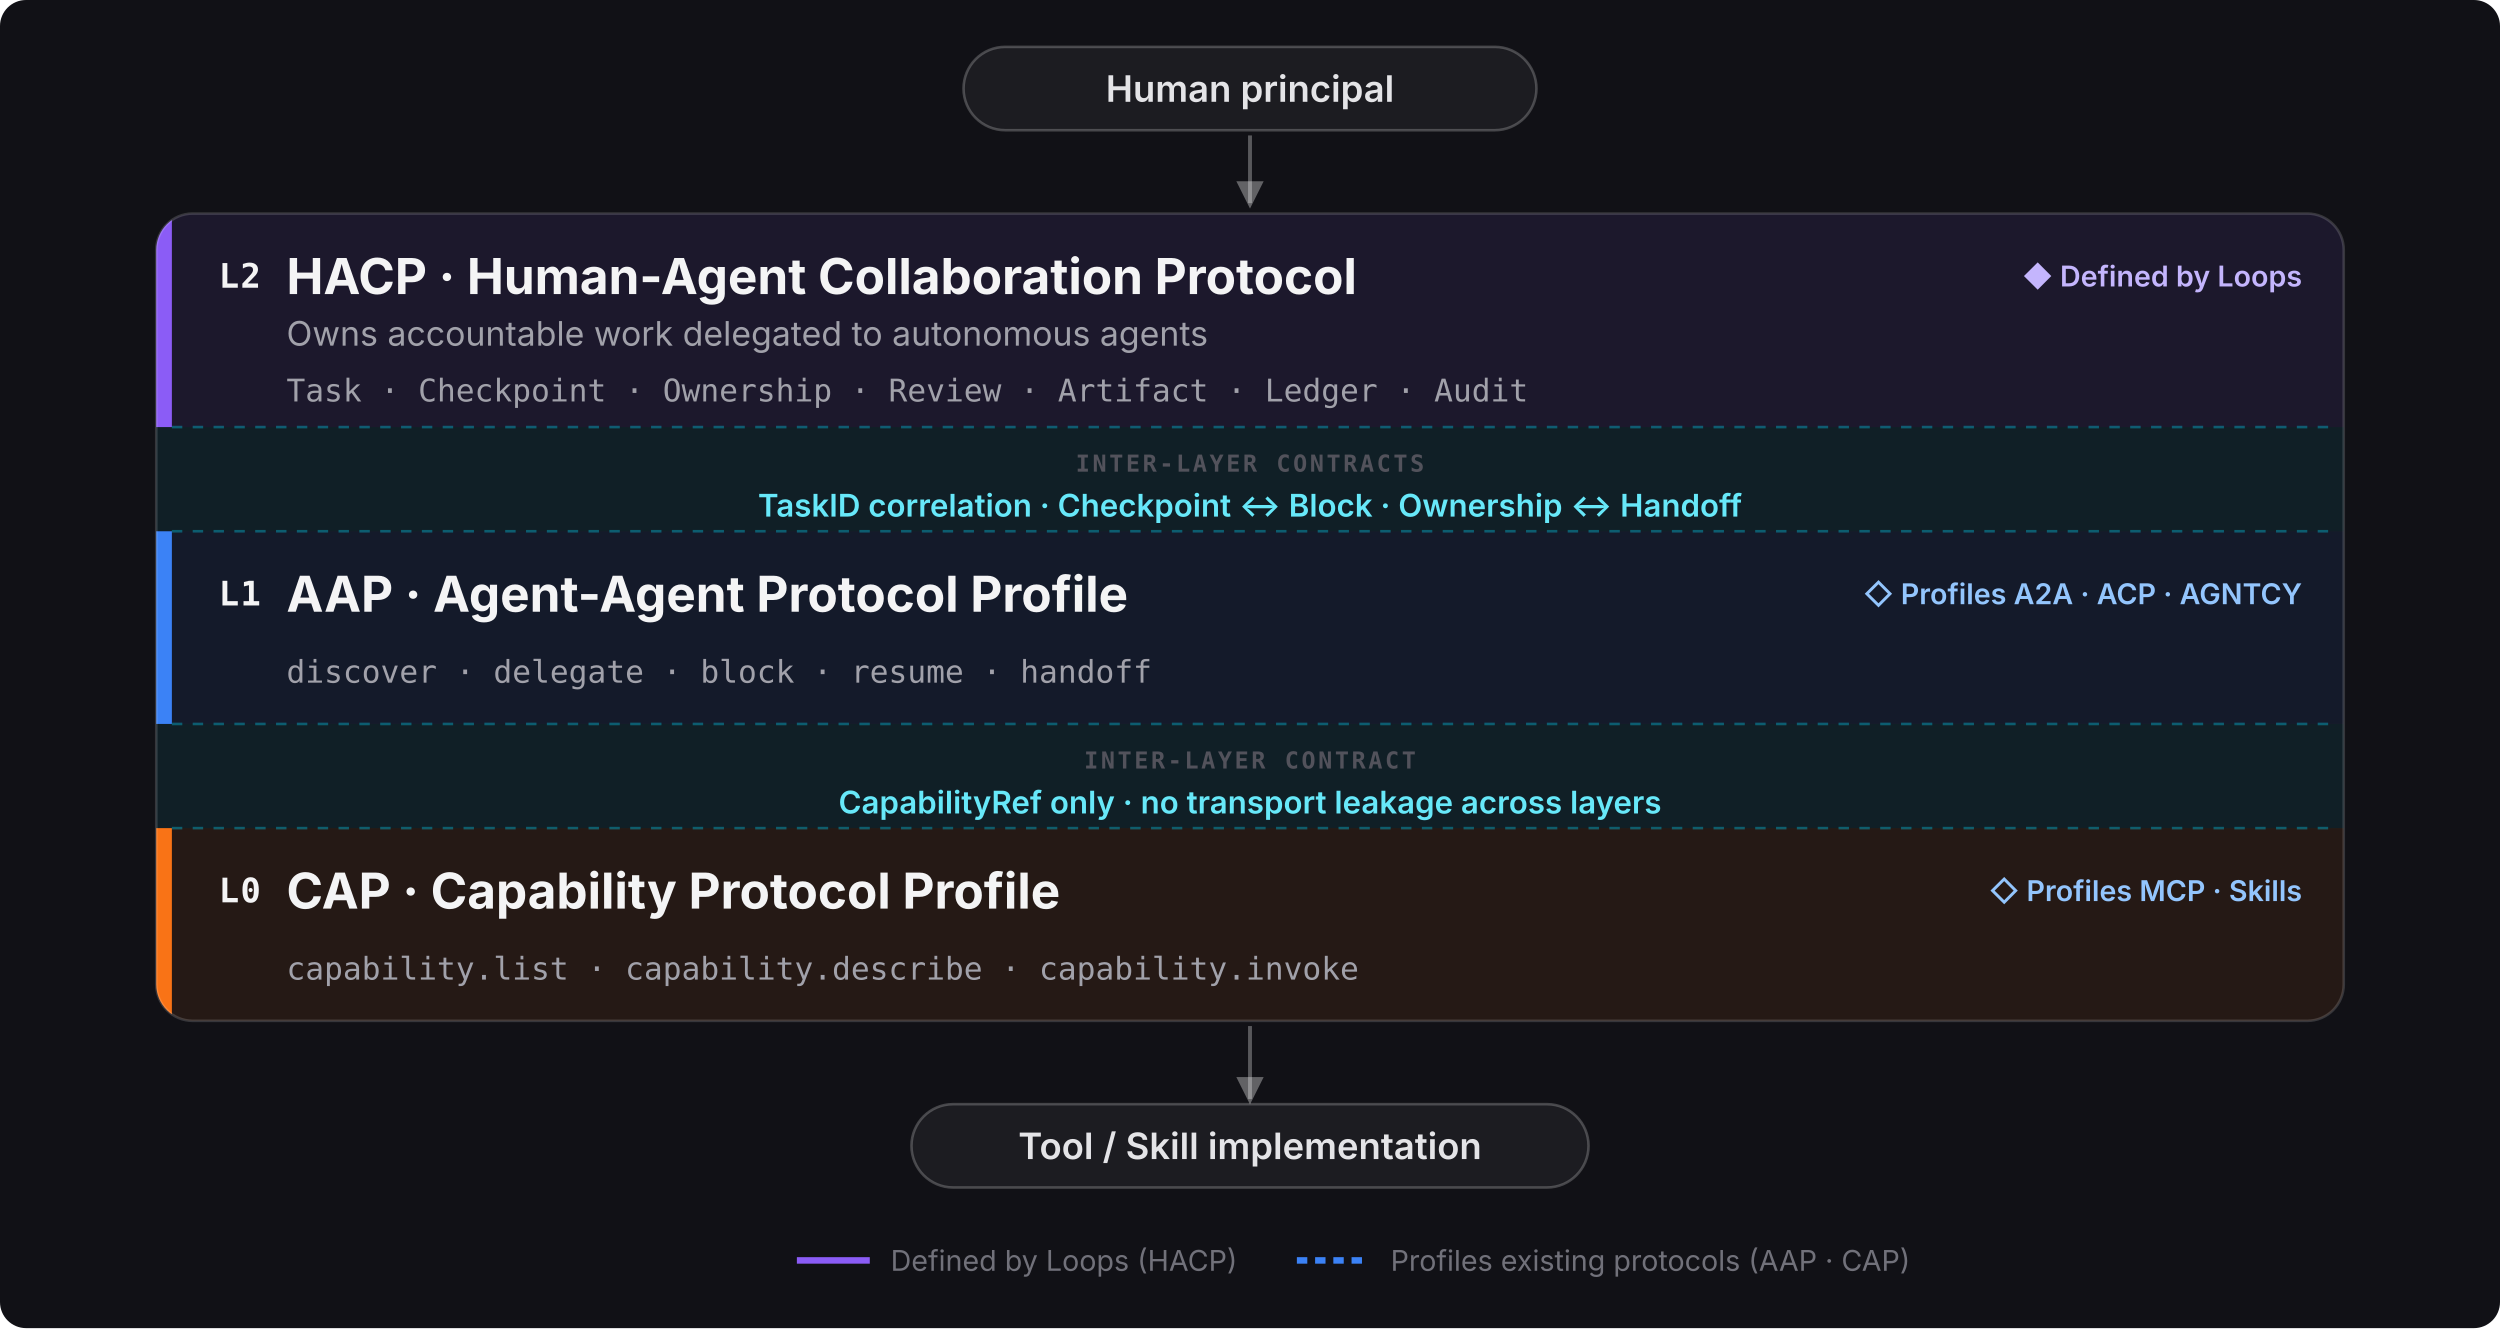
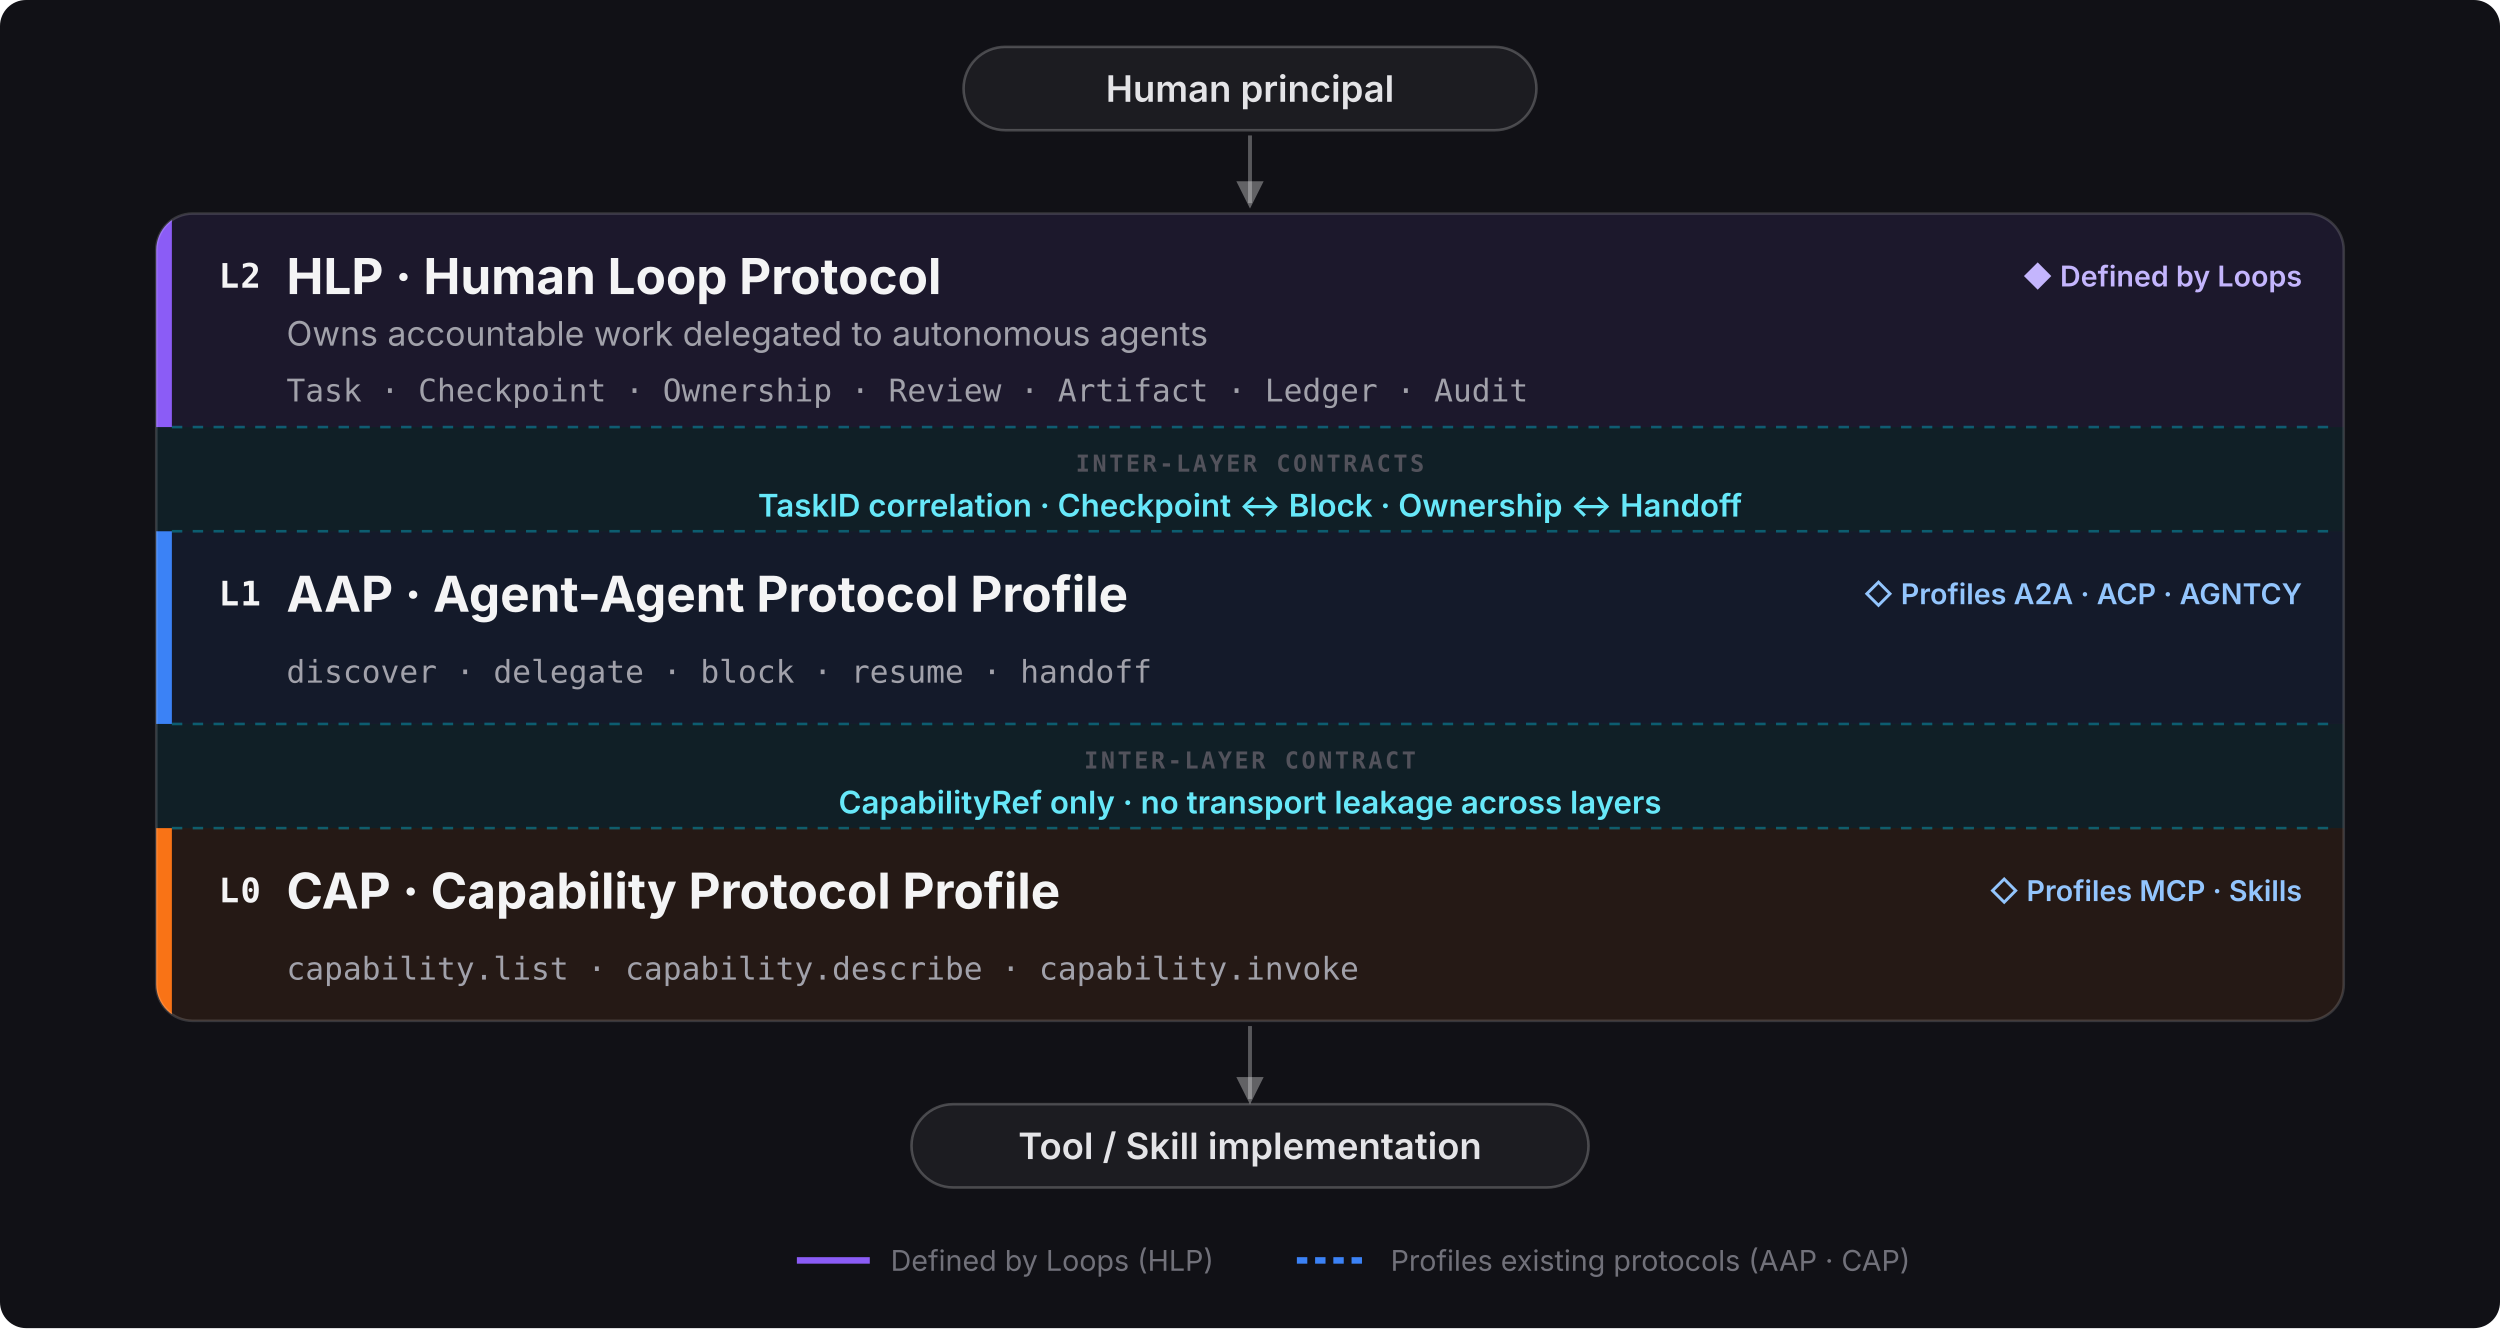
<svg xmlns="http://www.w3.org/2000/svg" width="960" height="510" viewBox="0 0 960 510" fill="none" role="img" aria-labelledby="st-title st-desc">
  <defs>
    <clipPath id="stack-clip">
      <rect x="60" y="82" width="840" height="310" rx="14" />
    </clipPath>
    <marker id="st-arrow" viewBox="0 0 10 10" refX="8" refY="5" markerWidth="7" markerHeight="7" orient="auto">
      <path d="M0,0 L10,5 L0,10 z" fill="rgba(255,255,255,0.34)" />
    </marker>
  </defs>
  <style>
    .st-bg { fill: #111116; }
    .st-actor { fill: rgba(255,255,255,0.05); stroke: rgba(255,255,255,0.22); stroke-width: 1; }
    .st-actor-t { fill: #e4e4e7; font: 600 14px system-ui, -apple-system, sans-serif; }
    .st-arrow { stroke: rgba(255,255,255,0.3); stroke-width: 1.5; fill: none; }
    .st-code { fill: #f4f4f5; font: 800 13px ui-monospace, SFMono-Regular, Menlo, monospace; letter-spacing: 0.5px; }
    .st-name { fill: #f4f4f5; font: 700 19px system-ui, -apple-system, sans-serif; }
    .st-role { fill: #a1a1aa; font: 400 13px system-ui, -apple-system, sans-serif; }
    .st-objs { fill: #a1a1aa; font: 500 12px ui-monospace, SFMono-Regular, Menlo, monospace; }
    .st-tag-d { fill: #c4b5fd; font: 600 11px system-ui, -apple-system, sans-serif; }
    .st-tag-p { fill: #93c5fd; font: 600 11px system-ui, -apple-system, sans-serif; }
    .st-ccap { fill: #52525b; font: 600 9px ui-monospace, SFMono-Regular, Menlo, monospace; letter-spacing: 1px; }
    .st-ctext { fill: #67e8f9; font: 600 12px system-ui, -apple-system, sans-serif; }
    .st-leg { fill: #71717a; font: 400 11px system-ui, -apple-system, sans-serif; }
  </style>
  <rect class="st-bg" x="0" y="0" width="960" height="510" rx="10" />
  <rect class="st-actor" x="370" y="18" width="220" height="32" rx="16" />
  <text class="st-actor-t" x="480" y="34" text-anchor="middle" dominant-baseline="central">Human principal</text>
  <line class="st-arrow" x1="480" y1="52" x2="480" y2="78" marker-end="url(#st-arrow)" />
  <g clip-path="url(#stack-clip)">
    <rect x="60" y="82" width="840" height="82" fill="rgba(139,92,246,0.10)" />
    <rect x="60" y="164" width="840" height="40" fill="rgba(6,182,212,0.085)" />
    <rect x="60" y="204" width="840" height="74" fill="rgba(59,130,246,0.09)" />
    <rect x="60" y="278" width="840" height="40" fill="rgba(6,182,212,0.085)" />
    <rect x="60" y="318" width="840" height="74" fill="rgba(249,115,22,0.09)" />
    <rect x="60" y="82" width="6" height="82" fill="#8b5cf6" />
    <rect x="60" y="204" width="6" height="74" fill="#3b82f6" />
    <rect x="60" y="318" width="6" height="74" fill="#f97316" />
  </g>
  <rect x="60" y="82" width="840" height="310" rx="14" fill="none" stroke="rgba(255,255,255,0.16)" stroke-width="1" />
  <line x1="66" y1="164" x2="894" y2="164" stroke="rgba(6,182,212,0.42)" stroke-width="1" stroke-dasharray="4 4" />
  <line x1="66" y1="204" x2="894" y2="204" stroke="rgba(6,182,212,0.42)" stroke-width="1" stroke-dasharray="4 4" />
  <line x1="66" y1="278" x2="894" y2="278" stroke="rgba(6,182,212,0.42)" stroke-width="1" stroke-dasharray="4 4" />
  <line x1="66" y1="318" x2="894" y2="318" stroke="rgba(6,182,212,0.42)" stroke-width="1" stroke-dasharray="4 4" />
  <text class="st-code" x="84" y="106" dominant-baseline="central">L2</text>
-   <text class="st-name" x="110" y="106" dominant-baseline="central">HACP · Human-Agent Collaboration Protocol</text>
+   <text class="st-name" x="110" y="106" dominant-baseline="central">HLP · Human Loop Protocol</text>
  <text class="st-tag-d" x="884" y="106" text-anchor="end" dominant-baseline="central">◆ Defined by Loops</text>
  <text class="st-role" x="110" y="128" dominant-baseline="central">Owns accountable work delegated to autonomous agents</text>
  <text class="st-objs" x="110" y="150" dominant-baseline="central">Task · Checkpoint · Ownership · Review · Artifact · Ledger · Audit</text>
  <text class="st-ccap" x="480" y="178" text-anchor="middle" dominant-baseline="central">INTER-LAYER CONTRACTS</text>
  <text class="st-ctext" x="480" y="194" text-anchor="middle" dominant-baseline="central">TaskID correlation  ·  Checkpoint ↔ Block  ·  Ownership ↔ Handoff</text>
  <text class="st-code" x="84" y="228" dominant-baseline="central">L1</text>
  <text class="st-name" x="110" y="228" dominant-baseline="central">AAP · Agent-Agent Protocol Profile</text>
  <text class="st-tag-p" x="884" y="228" text-anchor="end" dominant-baseline="central">◇ Profiles A2A · ACP · AGNTCY</text>
  <text class="st-objs" x="110" y="258" dominant-baseline="central">discover · delegate · block · resume · handoff</text>
  <text class="st-ccap" x="480" y="292" text-anchor="middle" dominant-baseline="central">INTER-LAYER CONTRACT</text>
  <text class="st-ctext" x="480" y="308" text-anchor="middle" dominant-baseline="central">CapabilityRef only  ·  no transport leakage across layers</text>
  <text class="st-code" x="84" y="342" dominant-baseline="central">L0</text>
  <text class="st-name" x="110" y="342" dominant-baseline="central">CAP · Capability Protocol Profile</text>
  <text class="st-tag-p" x="884" y="342" text-anchor="end" dominant-baseline="central">◇ Profiles MCP · Skills</text>
  <text class="st-objs" x="110" y="372" dominant-baseline="central">capability.list · capability.describe · capability.invoke</text>
  <line class="st-arrow" x1="480" y1="394" x2="480" y2="422" marker-end="url(#st-arrow)" />
  <rect class="st-actor" x="350" y="424" width="260" height="32" rx="16" />
  <text class="st-actor-t" x="480" y="440" text-anchor="middle" dominant-baseline="central">Tool / Skill implementation</text>
  <line x1="306" y1="484" x2="334" y2="484" stroke="#8b5cf6" stroke-width="2.5" />
-   <text class="st-leg" x="342" y="484" dominant-baseline="central">Defined by Loops (HACP)</text>
+   <text class="st-leg" x="342" y="484" dominant-baseline="central">Defined by Loops (HLP)</text>
  <line x1="498" y1="484" x2="526" y2="484" stroke="#3b82f6" stroke-width="2.5" stroke-dasharray="4 3" />
  <text class="st-leg" x="534" y="484" dominant-baseline="central">Profiles existing protocols (AAP · CAP)</text>
</svg>
